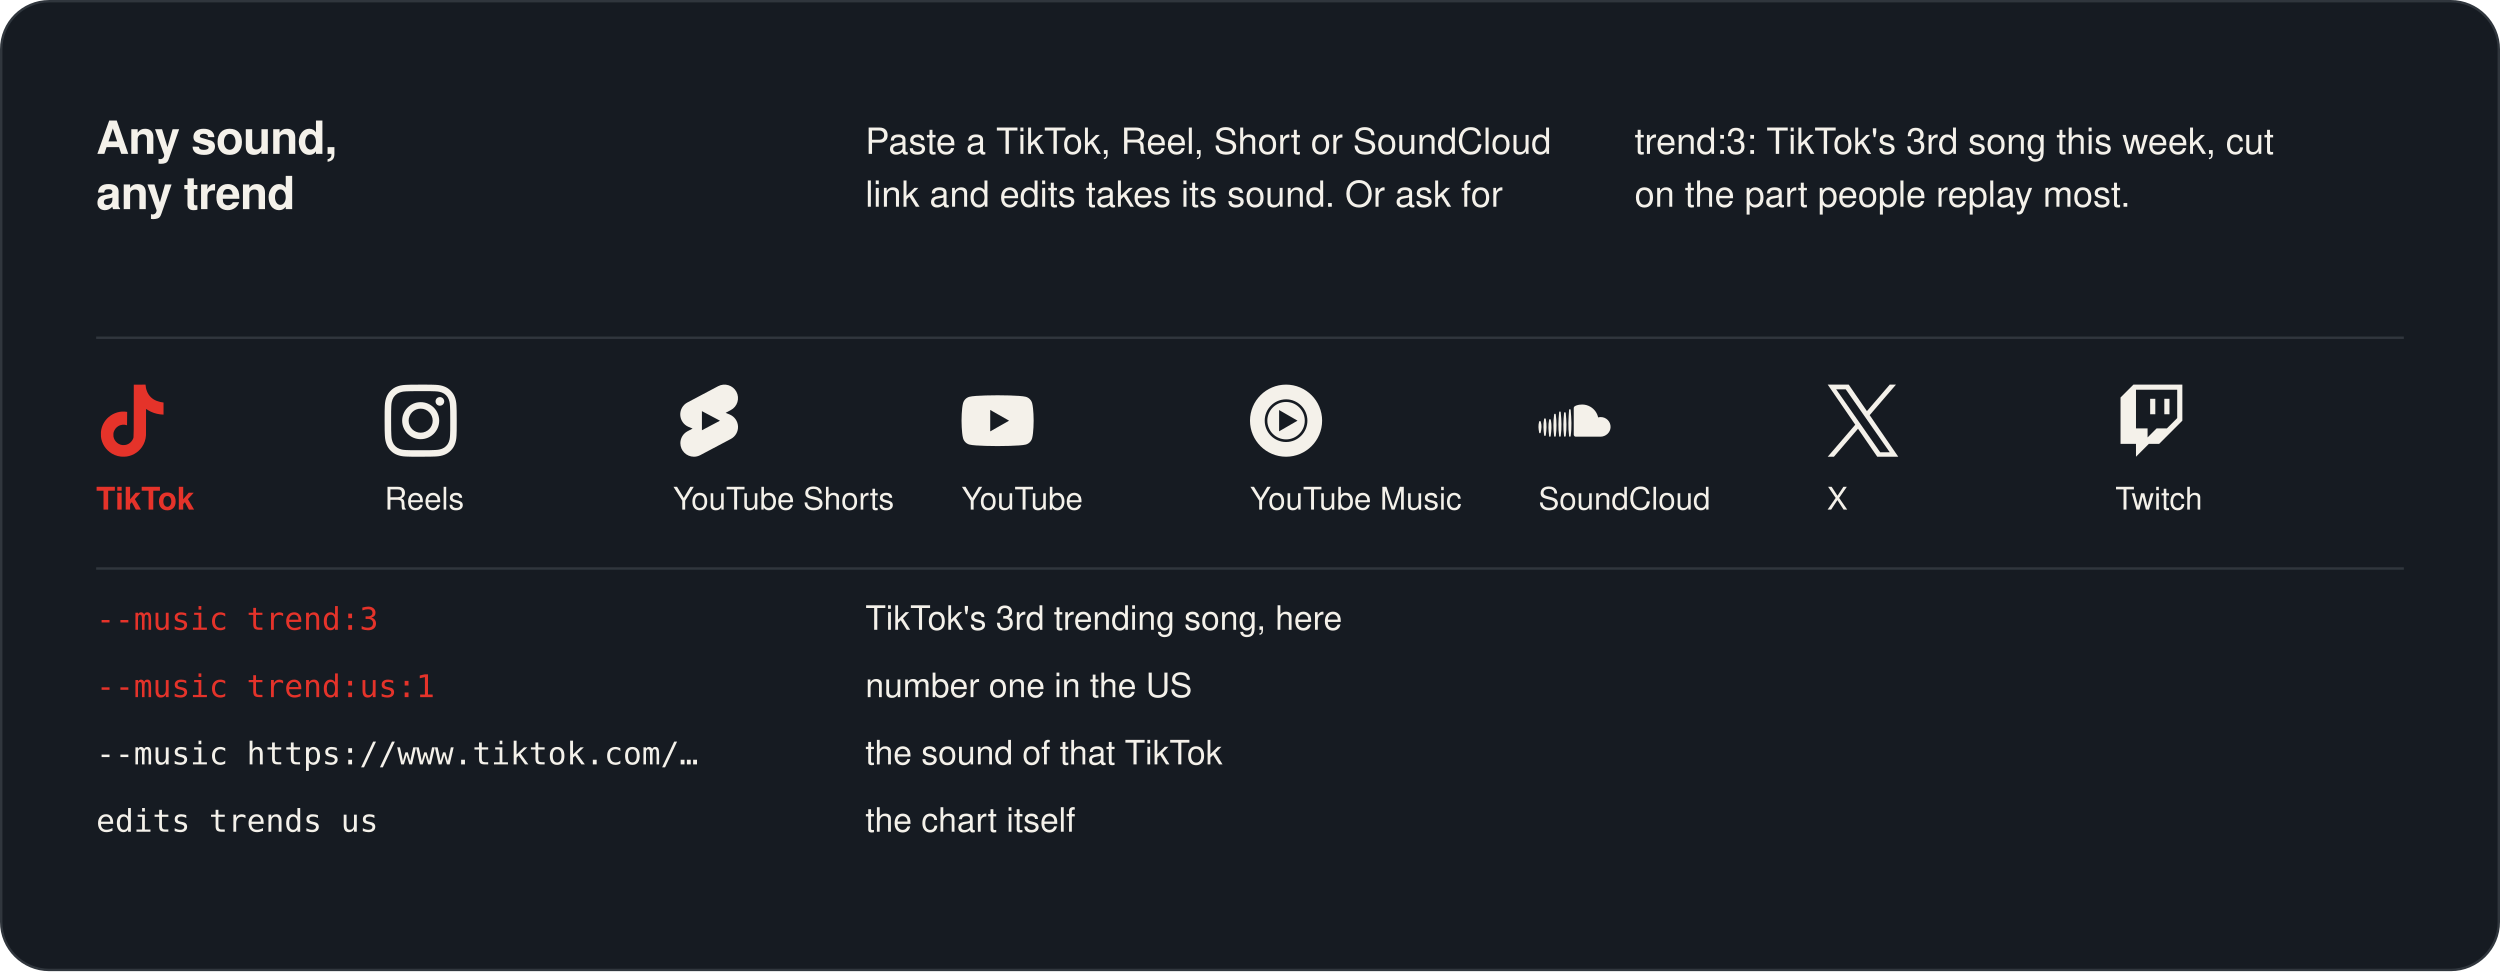
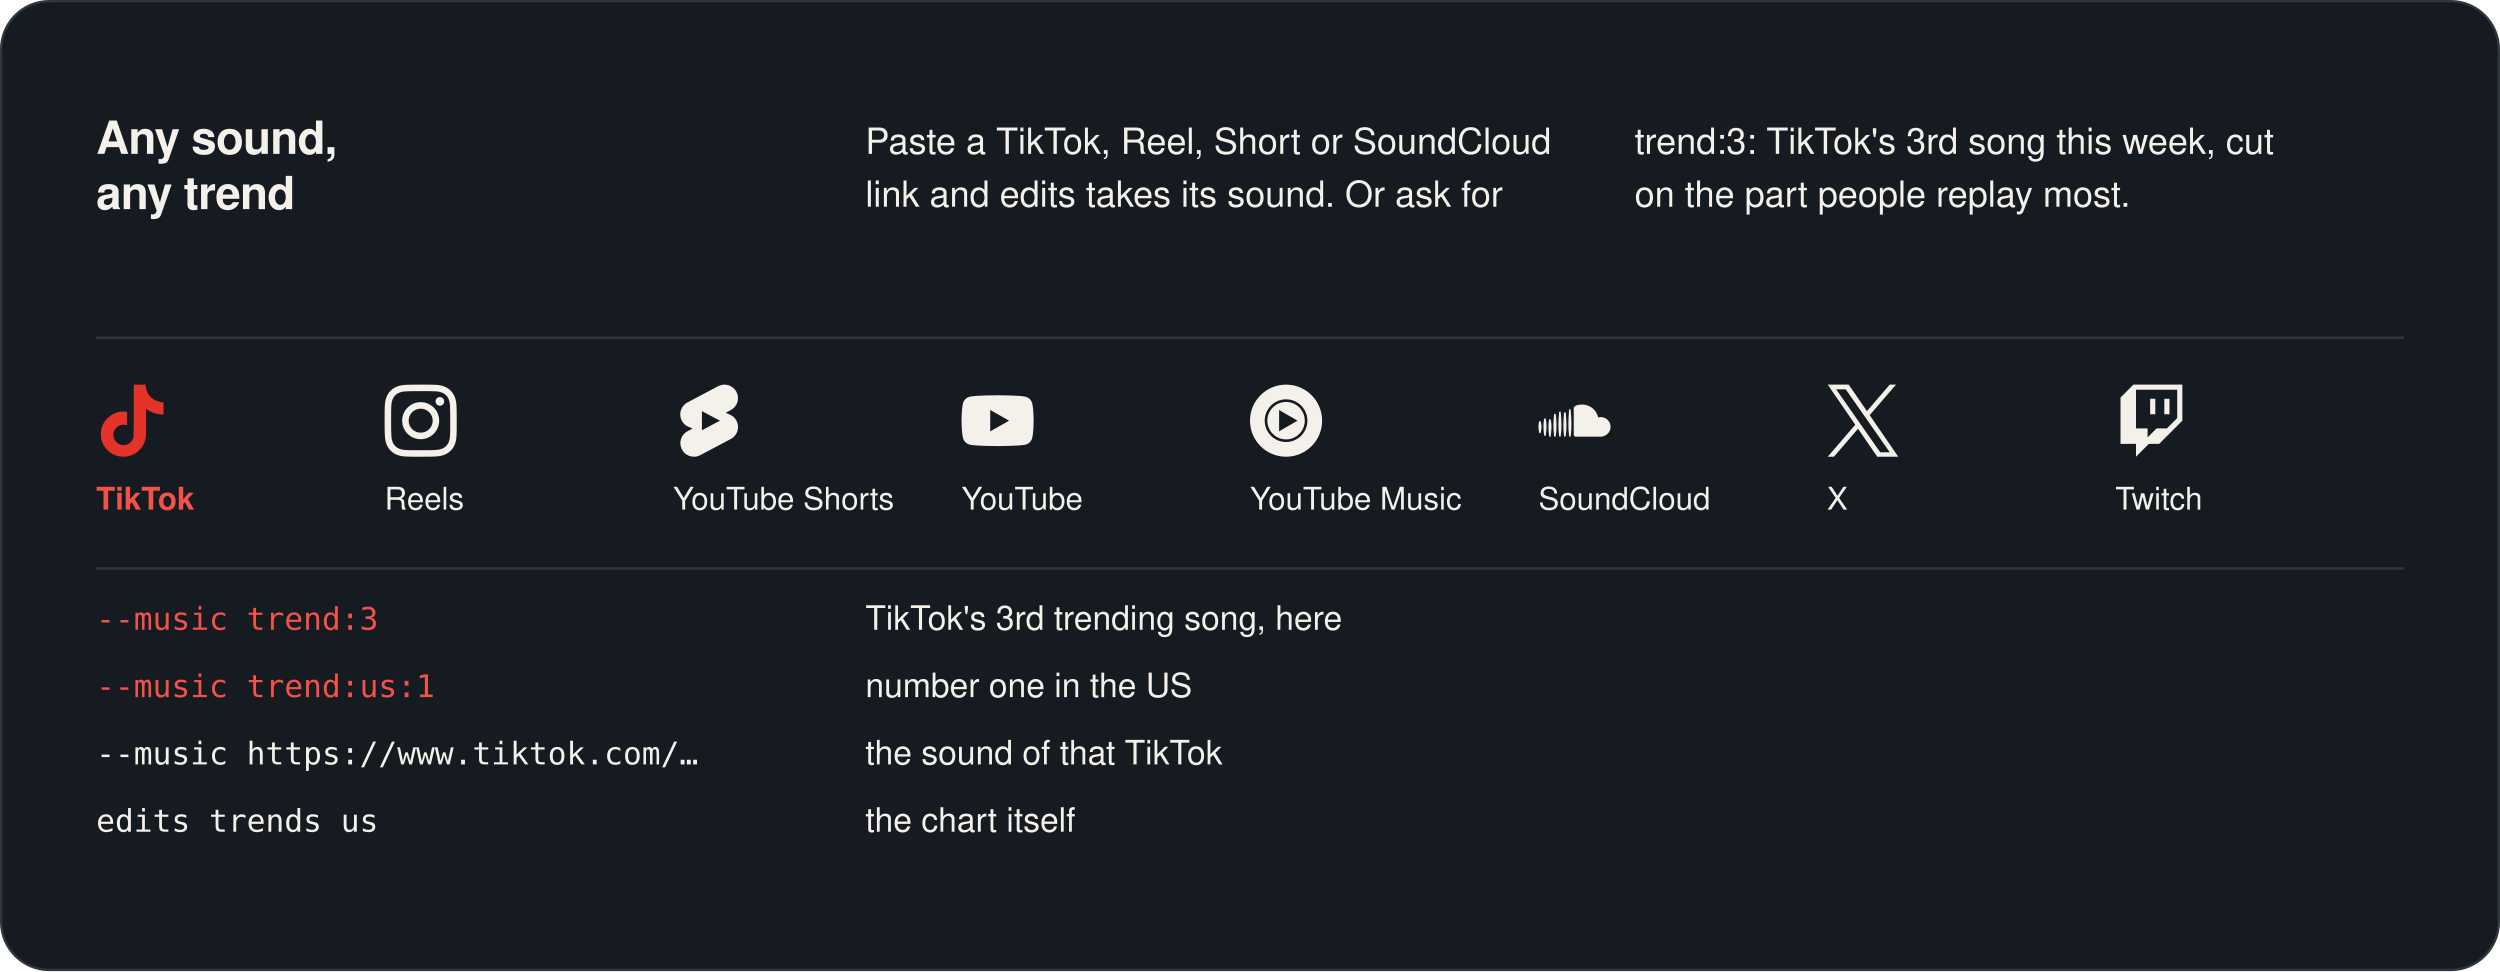
<svg xmlns="http://www.w3.org/2000/svg" width="1040" height="404" viewBox="0 0 1040 404" role="img" aria-label="Any sound, any trend: paste a TikTok, Reel, Short, YouTube or SoundCloud link and EditsMaker takes its sound, or ask for TikTok's trending songs in any country with --music trend:3">
  <rect x="0.5" y="0.5" width="1039" height="403" rx="20" fill="#161B22" stroke="#30363D" />
  <g transform="translate(40,40)">
    <text x="0" y="24" font-family="Helvetica Neue, Helvetica, Arial, Liberation Sans, sans-serif" font-weight="700" font-size="19" fill="#F4F1EA" text-anchor="start" letter-spacing="-0.3">Any sound,</text>
    <text x="0" y="47" font-family="Helvetica Neue, Helvetica, Arial, Liberation Sans, sans-serif" font-weight="700" font-size="19" fill="#F4F1EA" text-anchor="start" letter-spacing="-0.3">any trend</text>
    <text x="320" y="24" font-family="Helvetica Neue, Helvetica, Arial, Liberation Sans, sans-serif" font-weight="300" font-size="15" fill="#F4F1EA" text-anchor="start" letter-spacing="0">Paste a TikTok, Reel, Short or SoundCloud</text>
    <text x="320" y="46" font-family="Helvetica Neue, Helvetica, Arial, Liberation Sans, sans-serif" font-weight="300" font-size="15" fill="#F4F1EA" text-anchor="start" letter-spacing="0">link and edits takes its sound. Or ask for</text>
    <text x="640" y="24" font-family="Helvetica Neue, Helvetica, Arial, Liberation Sans, sans-serif" font-weight="300" font-size="15" fill="#F4F1EA" text-anchor="start" letter-spacing="0">trend:3: TikTok's 3rd song this week, cut</text>
    <text x="640" y="46" font-family="Helvetica Neue, Helvetica, Arial, Liberation Sans, sans-serif" font-weight="300" font-size="15" fill="#F4F1EA" text-anchor="start" letter-spacing="0">on the part people replay most.</text>
    <line x1="0" y1="100.5" x2="960" y2="100.5" stroke="#30363D" stroke-width="1" />
    <path transform="translate(0,120) scale(1.25)" d="M12.525.02c1.31-.02 2.61-.01 3.91-.02.08 1.53.63 3.09 1.75 4.17 1.12 1.11 2.7 1.62 4.24 1.79v4.03c-1.44-.05-2.89-.35-4.2-.97-.57-.26-1.1-.59-1.62-.93-.01 2.92.01 5.84-.02 8.75-.08 1.4-.54 2.79-1.35 3.94-1.31 1.92-3.58 3.17-5.91 3.21-1.43.08-2.86-.31-4.08-1.03-2.02-1.19-3.44-3.37-3.65-5.71-.02-.5-.03-1-.01-1.49.18-1.9 1.12-3.72 2.58-4.96 1.66-1.44 3.98-2.13 6.15-1.72.02 1.48-.04 2.96-.04 4.44-.99-.32-2.15-.23-3.02.37-.63.41-1.11 1.04-1.36 1.75-.21.51-.15 1.07-.14 1.61.24 1.64 1.82 3.02 3.5 2.87 1.12-.01 2.19-.66 2.77-1.61.19-.33.4-.67.41-1.06.1-1.79.06-3.57.07-5.36.01-4.03-.01-8.05.02-12.07z" fill="#E5332A" fill-rule="evenodd" />
-     <text x="0" y="172" font-family="Helvetica Neue, Helvetica, Arial, Liberation Sans, sans-serif" font-weight="700" font-size="13" fill="#E5332A" text-anchor="start" letter-spacing="0">TikTok</text>
+     <text x="0" y="172" font-family="Helvetica Neue, Helvetica, Arial, Liberation Sans, sans-serif" font-weight="700" font-size="13" fill="#F25247" text-anchor="start" letter-spacing="0">TikTok</text>
    <path transform="translate(120,120) scale(1.25)" d="M7.03.084c-1.277.06-2.149.264-2.911.563-.789.307-1.458.72-2.123 1.388-.665.668-1.075 1.337-1.38 2.127-.295.764-.496 1.637-.552 2.914-.056 1.278-.069 1.688-.063 4.947.006 3.259.021 3.667.083 4.947.061 1.276.264 2.148.564 2.911.308.789.72 1.457 1.388 2.123.668.665 1.337 1.074 2.128 1.38.763.295 1.636.496 2.913.552 1.277.056 1.688.069 4.946.063 3.258-.006 3.668-.021 4.948-.081 1.28-.061 2.147-.265 2.91-.563.789-.309 1.458-.72 2.123-1.388.665-.668 1.075-1.338 1.379-2.128.296-.763.497-1.636.552-2.912.056-1.281.069-1.69.063-4.948-.006-3.258-.021-3.667-.082-4.947-.061-1.28-.264-2.149-.563-2.912-.308-.789-.72-1.457-1.388-2.123C21.298 1.33 20.628.921 19.838.617 19.074.321 18.202.12 16.924.065 15.647.009 15.236-.005 11.977.001 8.718.008 8.31.021 7.03.084m.14 21.693c-1.17-.051-1.805-.245-2.229-.408-.561-.216-.96-.477-1.382-.895-.422-.418-.681-.819-.9-1.378-.164-.423-.362-1.058-.417-2.228-.059-1.264-.072-1.644-.079-4.848-.007-3.204.005-3.583.061-4.848.05-1.169.246-1.805.408-2.228.216-.561.476-.96.895-1.382.419-.422.818-.681 1.378-.9.423-.165 1.058-.361 2.227-.417 1.266-.06 1.645-.072 4.848-.079 3.203-.007 3.583.005 4.849.061 1.169.051 1.805.244 2.228.408.561.216.96.475 1.382.895.422.419.682.818.9 1.379.165.422.362 1.056.417 2.226.06 1.266.074 1.645.08 4.848.006 3.203-.005 3.583-.061 4.848-.051 1.17-.245 1.806-.408 2.229-.216.56-.476.96-.895 1.381-.419.421-.818.681-1.378.9-.422.165-1.058.362-2.226.417-1.266.059-1.645.072-4.849.079-3.204.007-3.583-.006-4.848-.061M16.953 5.586A1.44 1.44 0 1 0 18.39 4.144a1.44 1.44 0 0 0-1.437 1.442M5.838 12.012c.007 3.403 2.771 6.156 6.173 6.149 3.403-.006 6.157-2.77 6.151-6.173-.006-3.403-2.771-6.157-6.174-6.15-3.403.007-6.156 2.771-6.15 6.174M8 12.008a4 4 0 1 1 4.008 3.992A4 4 0 0 1 8 12.008" fill="#F4F1EA" fill-rule="evenodd" />
    <text x="120" y="172" font-family="Helvetica Neue, Helvetica, Arial, Liberation Sans, sans-serif" font-weight="400" font-size="13" fill="#F4F1EA" text-anchor="start" letter-spacing="0">Reels</text>
    <path transform="translate(240,120) scale(1.25)" d="m18.931 9.99-1.441-.601 1.717-.913a4.48 4.48 0 0 0 1.874-6.078 4.506 4.506 0 0 0-6.09-1.874L4.792 5.929a4.504 4.504 0 0 0-2.402 4.193 4.521 4.521 0 0 0 2.666 3.904c.036.012 1.442.6 1.442.6l-1.706.901a4.51 4.51 0 0 0-2.369 3.967A4.528 4.528 0 0 0 6.93 24c.725 0 1.437-.174 2.08-.508l10.21-5.406a4.494 4.494 0 0 0 2.39-4.192 4.525 4.525 0 0 0-2.678-3.904ZM9.597 15.19V8.824l6.007 3.184z" fill="#F4F1EA" fill-rule="evenodd" />
    <text x="240" y="172" font-family="Helvetica Neue, Helvetica, Arial, Liberation Sans, sans-serif" font-weight="400" font-size="13" fill="#F4F1EA" text-anchor="start" letter-spacing="0">YouTube Shorts</text>
    <path transform="translate(360,120) scale(1.25)" d="M23.498 6.186a3.016 3.016 0 0 0-2.122-2.136C19.505 3.545 12 3.545 12 3.545s-7.505 0-9.377.505A3.017 3.017 0 0 0 .502 6.186C0 8.07 0 12 0 12s0 3.93.502 5.814a3.016 3.016 0 0 0 2.122 2.136c1.871.505 9.376.505 9.376.505s7.505 0 9.377-.505a3.015 3.015 0 0 0 2.122-2.136C24 15.93 24 12 24 12s0-3.93-.502-5.814zM9.545 15.568V8.432L15.818 12l-6.273 3.568z" fill="#F4F1EA" fill-rule="evenodd" />
    <text x="360" y="172" font-family="Helvetica Neue, Helvetica, Arial, Liberation Sans, sans-serif" font-weight="400" font-size="13" fill="#F4F1EA" text-anchor="start" letter-spacing="0">YouTube</text>
    <path transform="translate(480,120) scale(1.25)" d="M12 0C5.376 0 0 5.376 0 12s5.376 12 12 12 12-5.376 12-12S18.624 0 12 0zm0 19.104c-3.924 0-7.104-3.18-7.104-7.104S8.076 4.896 12 4.896s7.104 3.18 7.104 7.104-3.18 7.104-7.104 7.104zm0-13.332c-3.432 0-6.228 2.796-6.228 6.228S8.568 18.228 12 18.228s6.228-2.796 6.228-6.228S15.432 5.772 12 5.772zM9.684 15.54V8.46L15.816 12l-6.132 3.54z" fill="#F4F1EA" fill-rule="evenodd" />
    <text x="480" y="172" font-family="Helvetica Neue, Helvetica, Arial, Liberation Sans, sans-serif" font-weight="400" font-size="13" fill="#F4F1EA" text-anchor="start" letter-spacing="0">YouTube Music</text>
    <path transform="translate(600,120) scale(1.25)" d="M23.999 14.165c-.052 1.796-1.612 3.169-3.4 3.169h-8.18a.68.68 0 0 1-.675-.683V7.862a.747.747 0 0 1 .452-.724s.75-.513 2.333-.513a5.364 5.364 0 0 1 2.763.755 5.433 5.433 0 0 1 2.57 3.54c.282-.08.574-.121.868-.12.884 0 1.73.358 2.347.992s.948 1.49.922 2.373ZM10.721 8.421c.247 2.98.427 5.697 0 8.672a.264.264 0 0 1-.53 0c-.395-2.946-.22-5.718 0-8.672a.264.264 0 0 1 .53 0ZM9.072 9.448c.285 2.659.37 4.986-.006 7.655a.277.277 0 0 1-.55 0c-.331-2.63-.256-5.02 0-7.655a.277.277 0 0 1 .556 0Zm-1.663-.257c.27 2.726.39 5.171 0 7.904a.266.266 0 0 1-.532 0c-.38-2.69-.257-5.21 0-7.904a.266.266 0 0 1 .532 0Zm-1.647.77a26.108 26.108 0 0 1-.008 7.147.272.272 0 0 1-.542 0 27.955 27.955 0 0 1 0-7.147.275.275 0 0 1 .55 0Zm-1.67 1.769c.421 1.865.228 3.5-.029 5.388a.257.257 0 0 1-.514 0c-.21-1.858-.398-3.549 0-5.389a.272.272 0 0 1 .543 0Zm-1.655-.273c.388 1.897.26 3.508-.01 5.412-.026.28-.514.283-.54 0-.244-1.878-.347-3.54-.01-5.412a.283.283 0 0 1 .56 0Zm-1.668.911c.4 1.268.257 2.292-.026 3.572a.257.257 0 0 1-.514 0c-.241-1.262-.354-2.312-.023-3.572a.283.283 0 0 1 .563 0Z" fill="#F4F1EA" fill-rule="evenodd" />
    <text x="600" y="172" font-family="Helvetica Neue, Helvetica, Arial, Liberation Sans, sans-serif" font-weight="400" font-size="13" fill="#F4F1EA" text-anchor="start" letter-spacing="0">SoundCloud</text>
    <path transform="translate(720,120) scale(1.25)" d="M14.234 10.162 22.977 0h-2.072l-7.591 8.824L7.251 0H.258l9.168 13.343L.258 24H2.33l8.016-9.318L16.749 24h6.993zm-2.837 3.299-.929-1.329L3.076 1.56h3.182l5.965 8.532.929 1.329 7.754 11.09h-3.182z" fill="#F4F1EA" fill-rule="evenodd" />
    <text x="720" y="172" font-family="Helvetica Neue, Helvetica, Arial, Liberation Sans, sans-serif" font-weight="400" font-size="13" fill="#F4F1EA" text-anchor="start" letter-spacing="0">X</text>
    <path transform="translate(840,120) scale(1.25)" d="M11.571 4.714h1.715v5.143H11.57zm4.715 0H18v5.143h-1.714zM6 0L1.714 4.286v15.428h5.143V24l4.286-4.286h3.428L22.286 12V0zm14.571 11.143l-3.428 3.428h-3.429l-3 3v-3H6.857V1.714h13.714Z" fill="#F4F1EA" fill-rule="evenodd" />
    <text x="840" y="172" font-family="Helvetica Neue, Helvetica, Arial, Liberation Sans, sans-serif" font-weight="400" font-size="13" fill="#F4F1EA" text-anchor="start" letter-spacing="0">Twitch</text>
    <line x1="0" y1="196.5" x2="960" y2="196.5" stroke="#30363D" stroke-width="1" />
-     <text x="0" y="222" font-family="ui-monospace, JetBrains Mono, SF Mono, Menlo, monospace" font-weight="400" font-size="13" fill="#E5332A" text-anchor="start" letter-spacing="0">--music trend:3</text>
+     <text x="0" y="222" font-family="ui-monospace, JetBrains Mono, SF Mono, Menlo, monospace" font-weight="400" font-size="13" fill="#F25247" text-anchor="start" letter-spacing="0">--music trend:3</text>
    <text x="320" y="222" font-family="Helvetica Neue, Helvetica, Arial, Liberation Sans, sans-serif" font-weight="300" font-size="14" fill="#F4F1EA" text-anchor="start" letter-spacing="0">TikTok's 3rd trending song, here</text>
-     <text x="0" y="250" font-family="ui-monospace, JetBrains Mono, SF Mono, Menlo, monospace" font-weight="400" font-size="13" fill="#E5332A" text-anchor="start" letter-spacing="0">--music trend:us:1</text>
+     <text x="0" y="250" font-family="ui-monospace, JetBrains Mono, SF Mono, Menlo, monospace" font-weight="400" font-size="13" fill="#F25247" text-anchor="start" letter-spacing="0">--music trend:us:1</text>
    <text x="320" y="250" font-family="Helvetica Neue, Helvetica, Arial, Liberation Sans, sans-serif" font-weight="300" font-size="14" fill="#F4F1EA" text-anchor="start" letter-spacing="0">number one in the US</text>
    <text x="0" y="278" font-family="ui-monospace, JetBrains Mono, SF Mono, Menlo, monospace" font-weight="400" font-size="13" fill="#F4F1EA" text-anchor="start" letter-spacing="0">--music https://www.tiktok.com/…</text>
    <text x="320" y="278" font-family="Helvetica Neue, Helvetica, Arial, Liberation Sans, sans-serif" font-weight="300" font-size="14" fill="#F4F1EA" text-anchor="start" letter-spacing="0">the sound of that TikTok</text>
    <text x="0" y="306" font-family="ui-monospace, JetBrains Mono, SF Mono, Menlo, monospace" font-weight="400" font-size="13" fill="#F4F1EA" text-anchor="start" letter-spacing="0">edits trends us</text>
    <text x="320" y="306" font-family="Helvetica Neue, Helvetica, Arial, Liberation Sans, sans-serif" font-weight="300" font-size="14" fill="#F4F1EA" text-anchor="start" letter-spacing="0">the chart itself</text>
  </g>
</svg>
